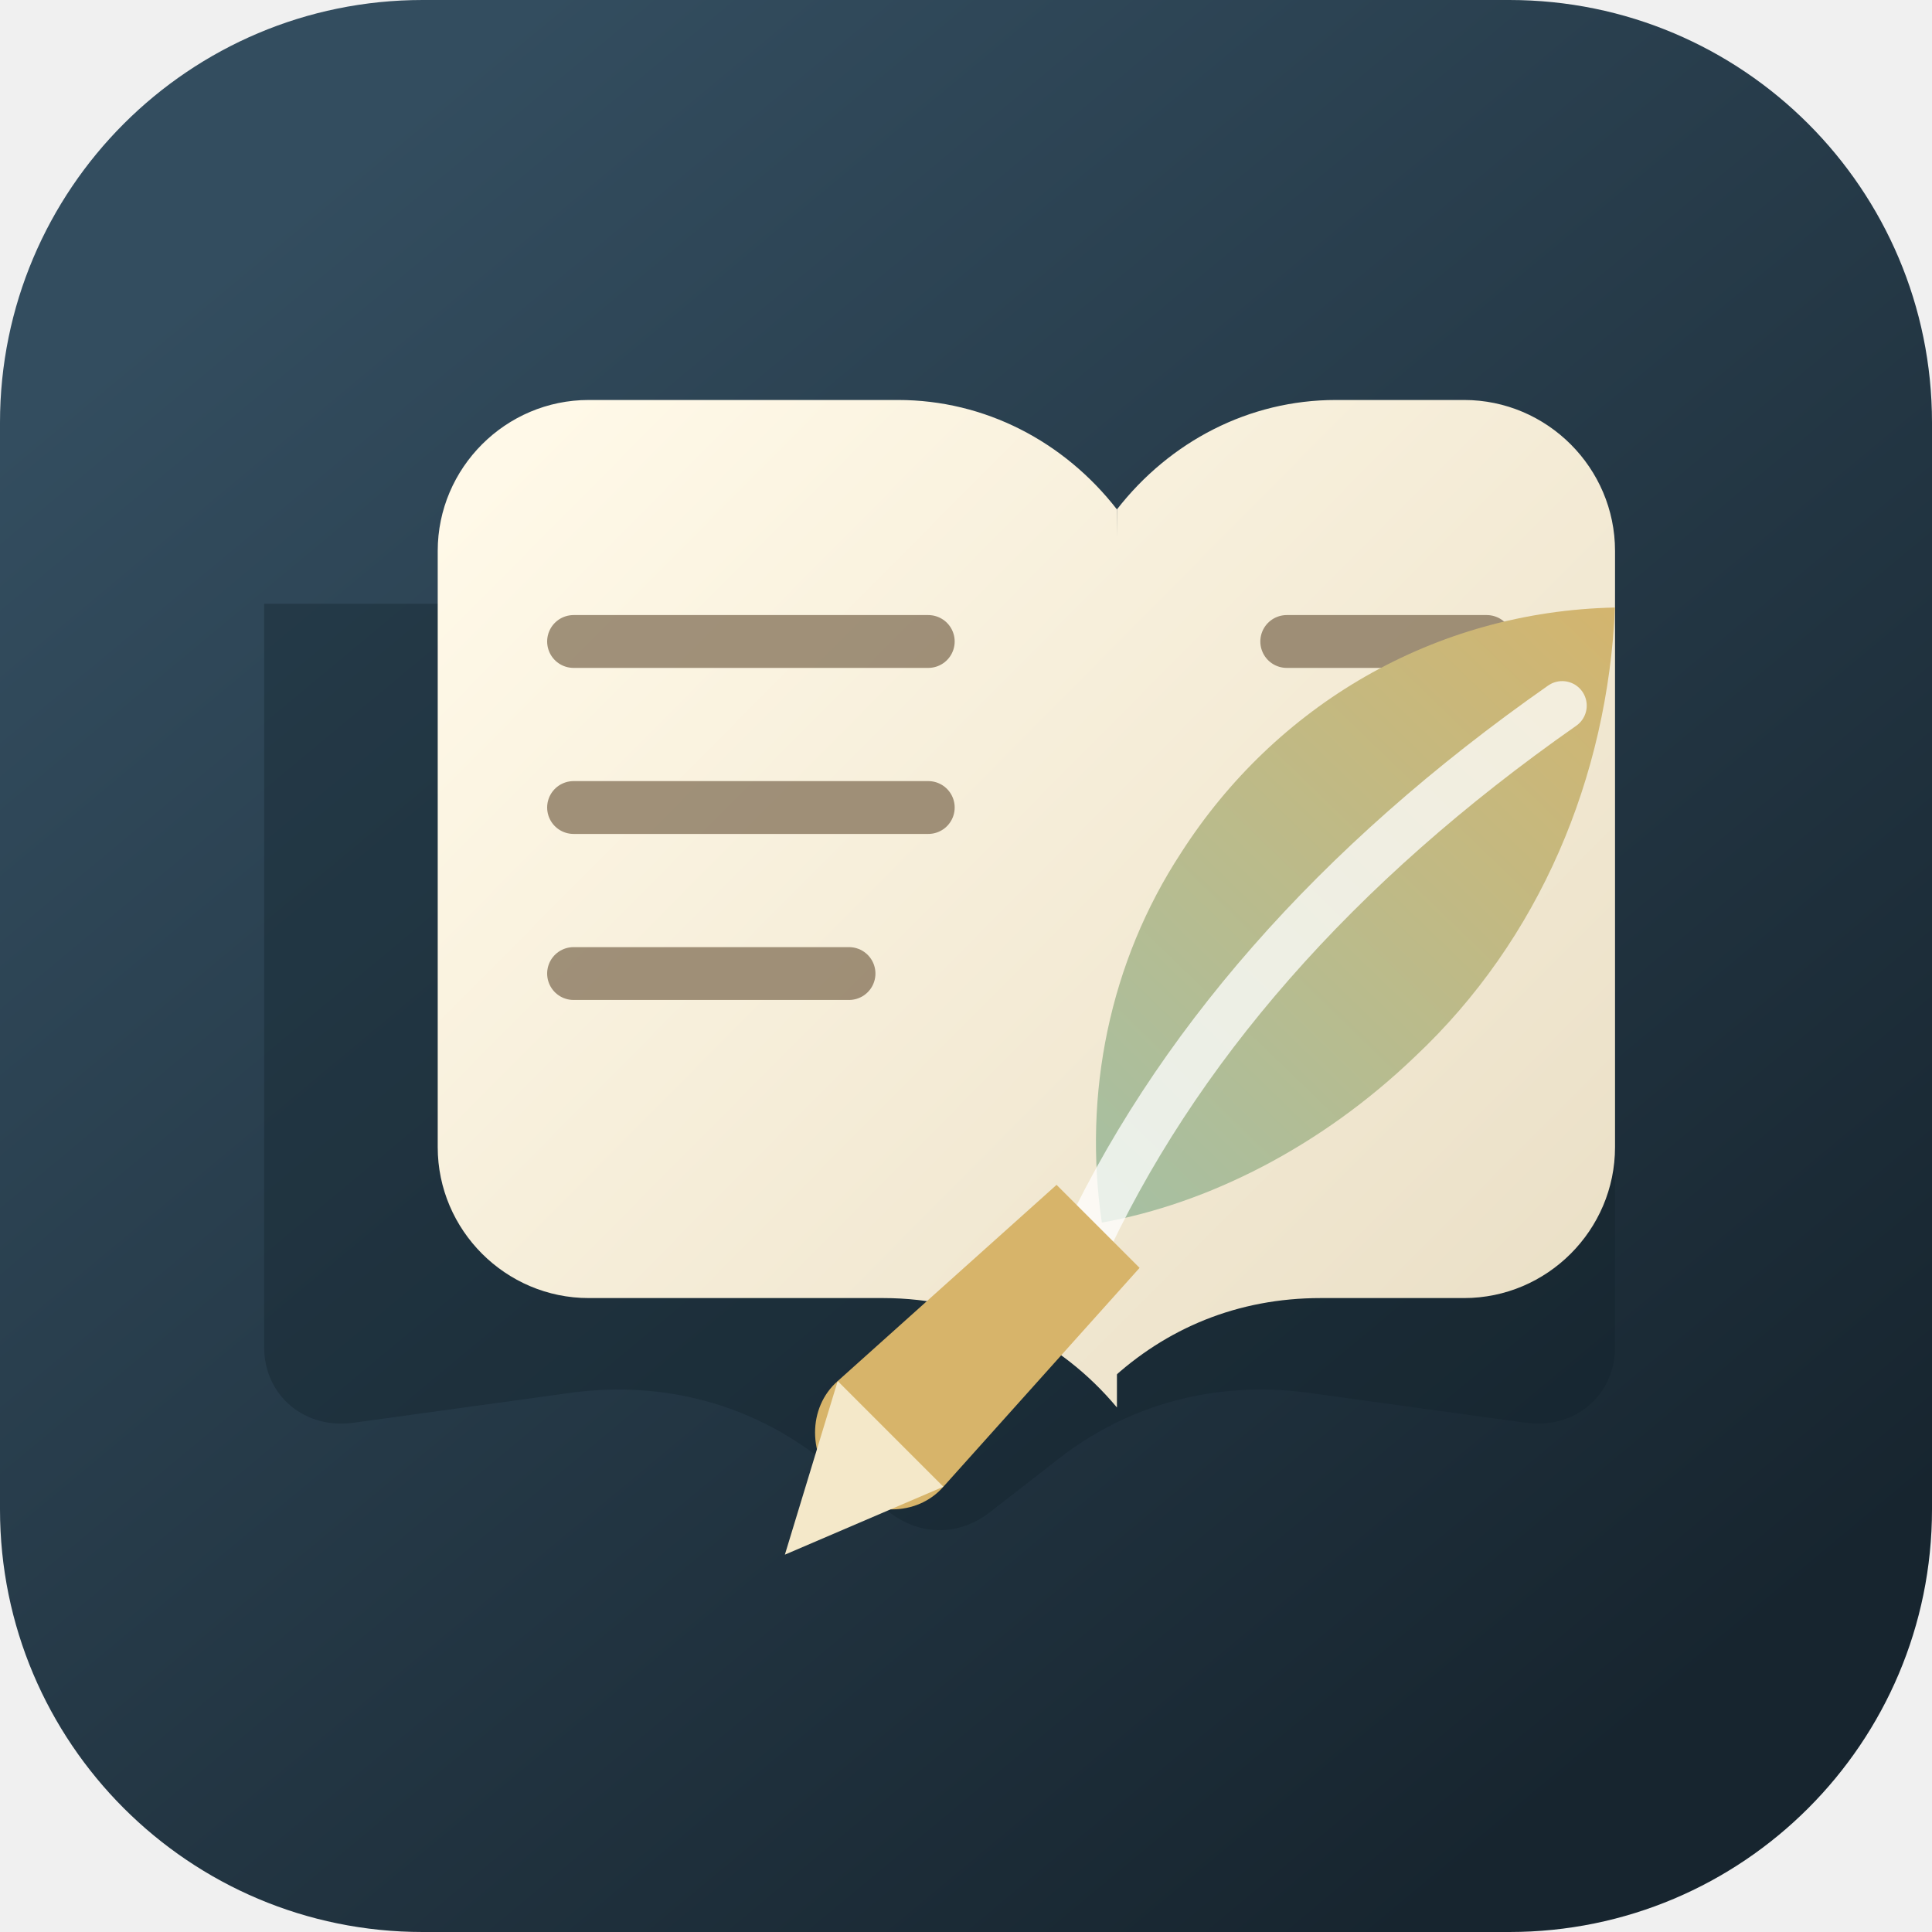
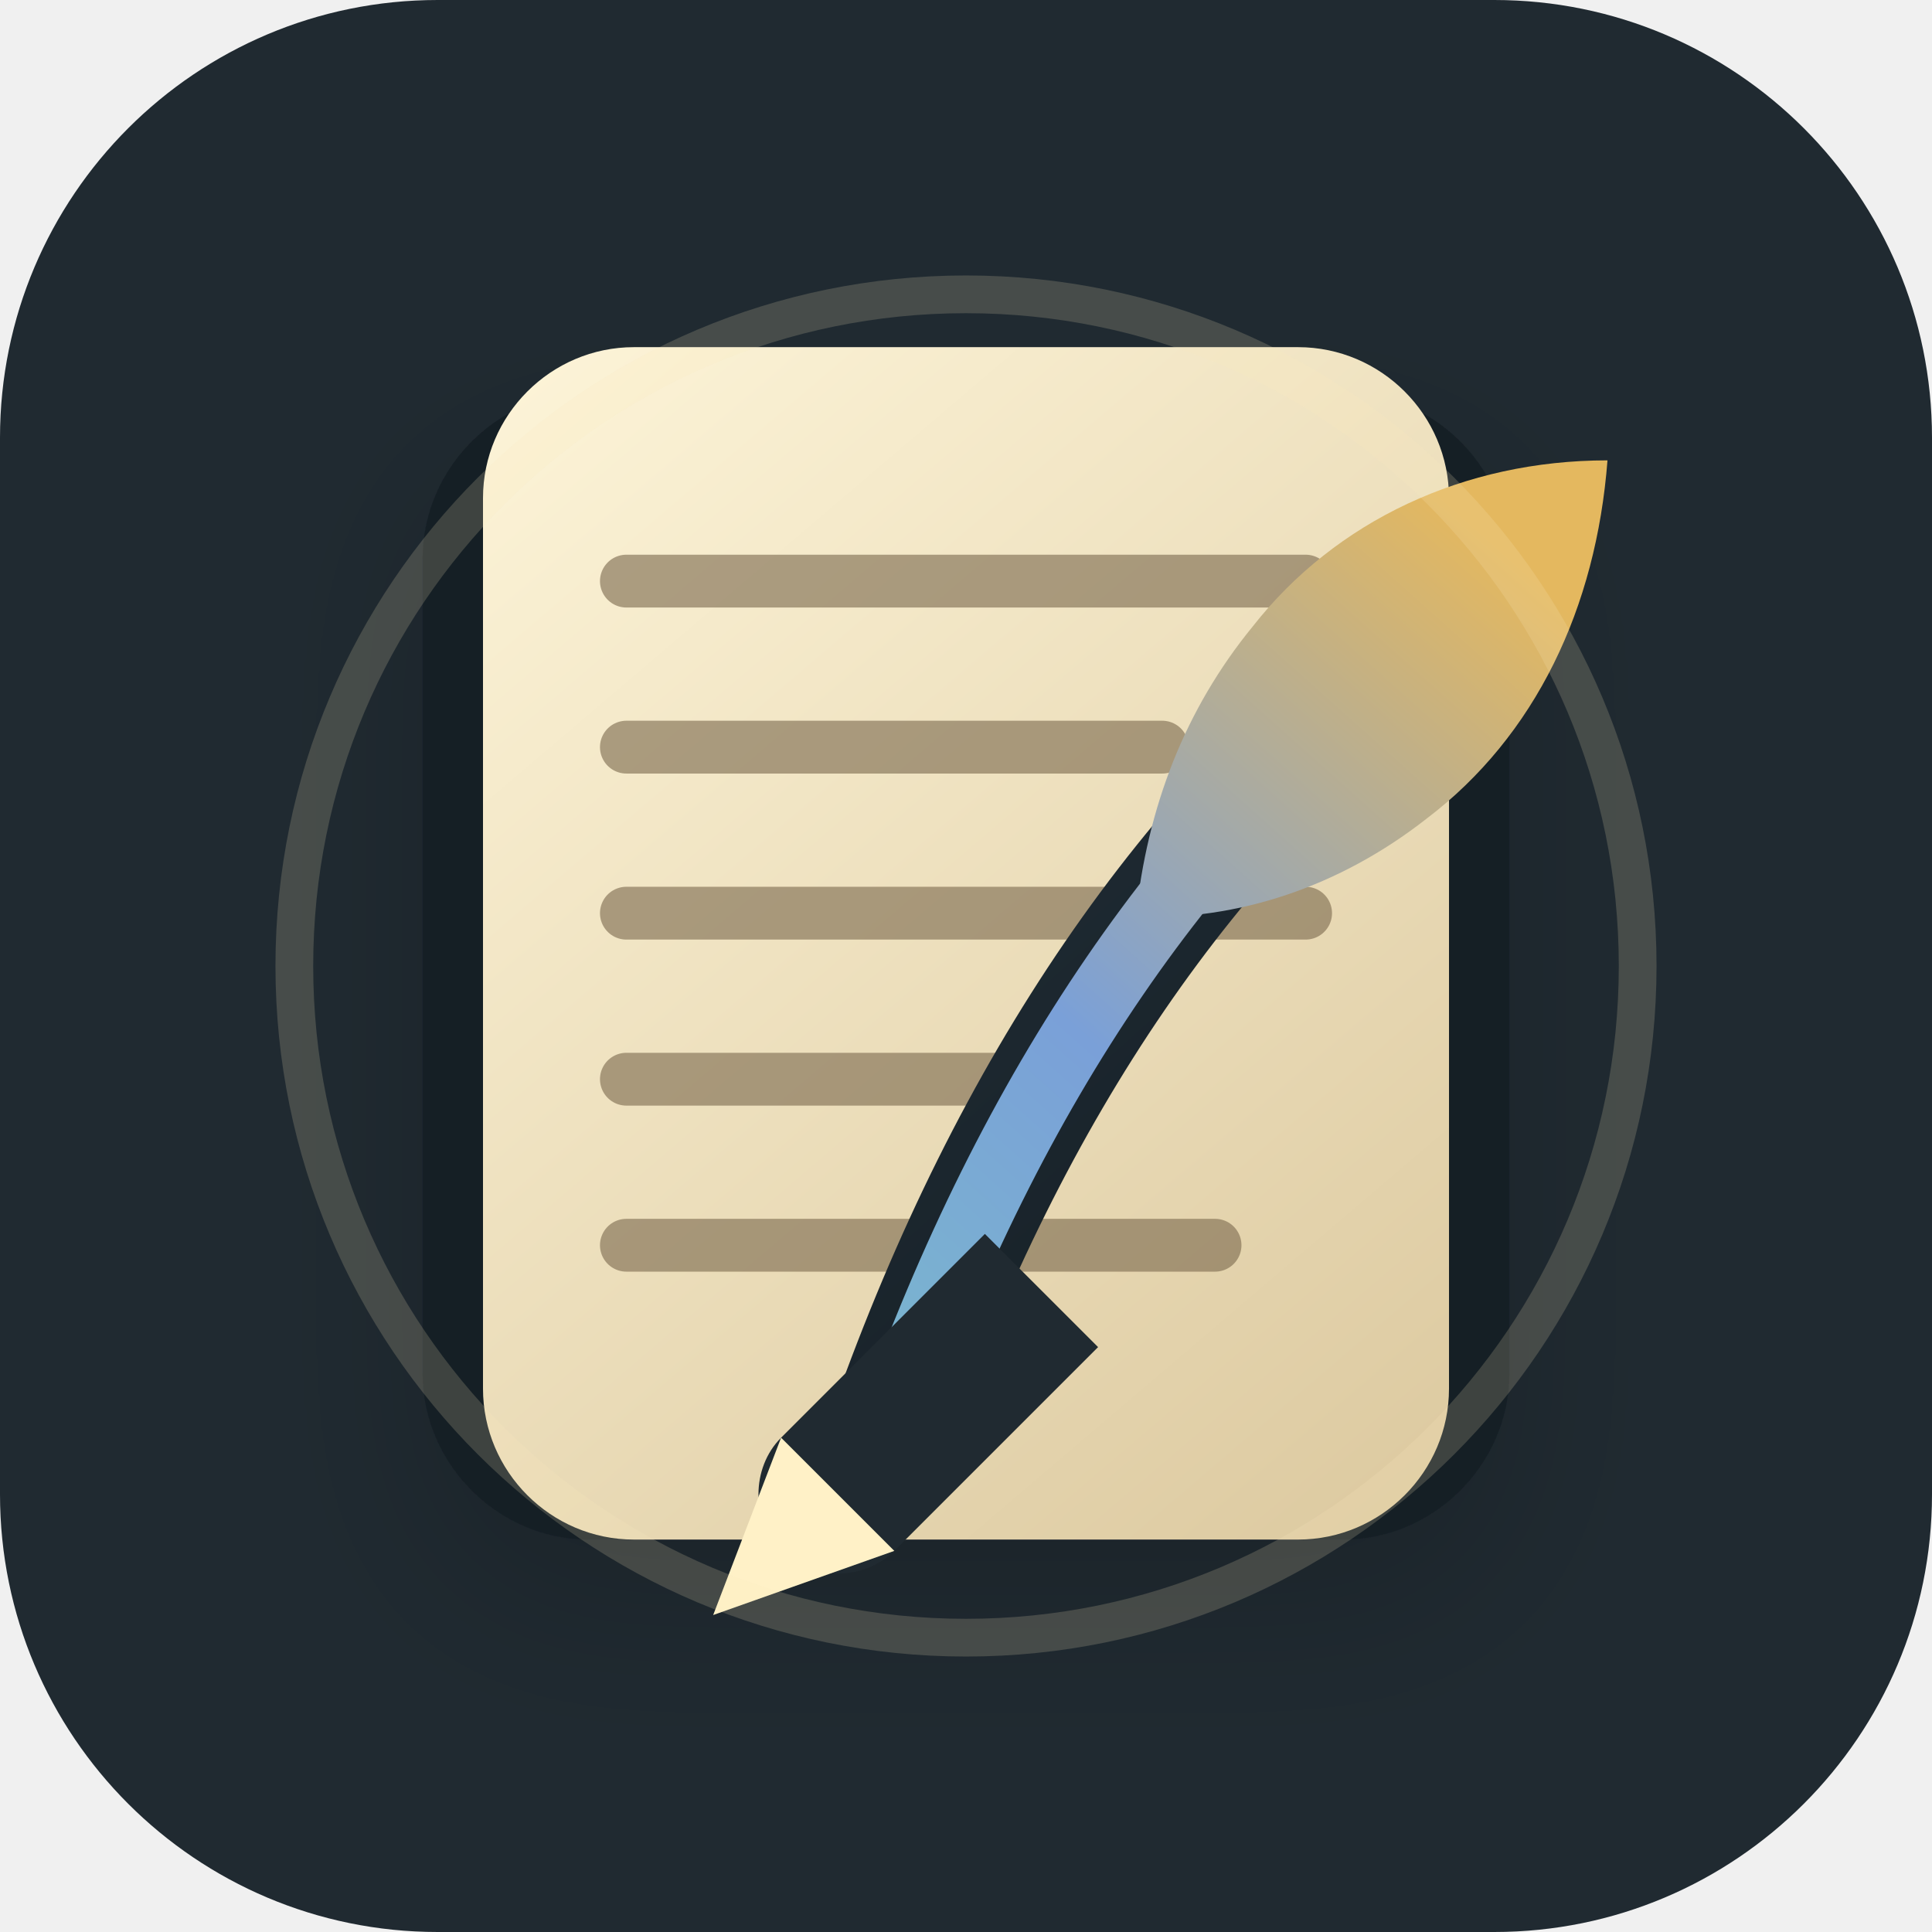
<svg xmlns="http://www.w3.org/2000/svg" viewBox="0 0 512 512" role="img" aria-label="Scriptorium icon">
  <defs>
-     <linearGradient id="bg" x1="84" y1="48" x2="430" y2="464" gradientUnits="userSpaceOnUse">
-       <stop offset="0" stop-color="#334d5f" />
-       <stop offset="1" stop-color="#17252f" />
+     <linearGradient id="paper" x1="106" y1="80" x2="406" y2="432" gradientUnits="userSpaceOnUse">
+       <stop offset="0" stop-color="#fff7dc" />
+       <stop offset="1" stop-color="#d9c59a" />
    </linearGradient>
-     <linearGradient id="page" x1="122" y1="134" x2="384" y2="394" gradientUnits="userSpaceOnUse">
-       <stop offset="0" stop-color="#fff9e8" />
-       <stop offset="1" stop-color="#eadfc6" />
+     <linearGradient id="ink" x1="128" y1="110" x2="394" y2="406" gradientUnits="userSpaceOnUse">
+       <stop offset="0" stop-color="#293842" />
+       <stop offset="1" stop-color="#11191f" />
    </linearGradient>
-     <linearGradient id="quill" x1="178" y1="356" x2="408" y2="118" gradientUnits="userSpaceOnUse">
-       <stop offset="0" stop-color="#8fc5bd" />
-       <stop offset="1" stop-color="#d7b46a" />
+     <linearGradient id="accent" x1="140" y1="390" x2="376" y2="126" gradientUnits="userSpaceOnUse">
+       <stop offset="0" stop-color="#79c7c7" />
+       <stop offset=".52" stop-color="#7aa0d8" />
+       <stop offset="1" stop-color="#e4b85f" />
    </linearGradient>
+     <filter id="shadow" x="-20%" y="-20%" width="140%" height="140%" color-interpolation-filters="sRGB">
+       <feDropShadow dx="0" dy="18" stdDeviation="22" flood-color="#000000" flood-opacity=".28" />
+     </filter>
  </defs>
-   <rect width="512" height="512" rx="112" fill="url(#bg)" />
-   <path d="M124 160c0-22 18-40 40-40h78c23 0 43 10 57 27 14-17 34-27 57-27h32c22 0 40 18 40 40v197c0 13-11 22-24 20l-58-8c-24-3-47 3-66 18l-18 14c-8 6-18 6-26 0l-18-14c-19-15-42-21-66-18l-58 8c-13 2-24-7-24-20V160Z" fill="#10202a" opacity=".36" />
-   <path d="M116 146c0-22 18-40 40-40h82c23 0 44 11 58 29v238c-15-18-37-29-62-29h-78c-22 0-40-18-40-40V146Z" fill="url(#page)" />
-   <path d="M296 135c14-18 35-29 58-29h34c22 0 40 18 40 40v158c0 22-18 40-40 40h-38c-22 0-41 8-56 22l2-231Z" fill="url(#page)" />
-   <path d="M152 170h94M152 214h94M152 258h73M341 170h53M341 214h53" stroke="#826f55" stroke-width="14" stroke-linecap="round" opacity=".75" />
-   <path d="M292 324c-5-34 2-69 21-98 25-39 67-64 115-65-2 45-20 88-53 119-25 24-55 39-83 44Z" fill="url(#quill)" />
-   <path d="M286 333c25-55 68-104 128-146" fill="none" stroke="#ffffff" stroke-width="13" stroke-linecap="round" opacity=".76" />
-   <path d="M222 366l58-52 22 22-52 58c-7 8-20 8-28 0-8-8-8-21 0-28Z" fill="#d7b46a" />
-   <path d="M250 394l-42 18 14-46 28 28Z" fill="#f4e8c9" />
+   <rect width="512" height="512" rx="116" fill="#202a31" />
+   <path d="M112 148c0-24 20-44 44-44h200c24 0 44 20 44 44v216c0 24-20 44-44 44H156c-24 0-44-20-44-44V148Z" fill="#0f171d" opacity=".55" filter="url(#shadow)" />
+   <path d="M128 132c0-22 18-40 40-40h176c22 0 40 18 40 40v236c0 22-18 40-40 40H168c-22 0-40-18-40-40V132Z" fill="url(#paper)" />
+   <path d="M166 154h180M166 198h142M166 242h180M166 286h118M166 330h156" stroke="#7d6b4f" stroke-width="14" stroke-linecap="round" opacity=".62" />
+   <path d="M236 378c32-90 79-159 142-207" fill="none" stroke="url(#ink)" stroke-width="32" stroke-linecap="round" />
+   <path d="M236 378c32-90 79-159 142-207" fill="none" stroke="url(#accent)" stroke-width="18" stroke-linecap="round" />
+   <path d="M332 166c22-28 56-44 94-44-3 39-19 73-48 95-23 18-50 27-77 26 3-29 13-55 31-77Z" fill="url(#accent)" />
+   <path d="M291 357l-54 54c-8 8-22 8-30 0s-8-22 0-30l54-54 30 30Z" fill="#202a31" />
+   <path d="M237 411l-48 17 18-47 30 30Z" fill="#fff1c7" />
+   <circle cx="256" cy="256" r="178" fill="none" stroke="#f7e7bd" stroke-width="10" opacity=".18" />
</svg>
